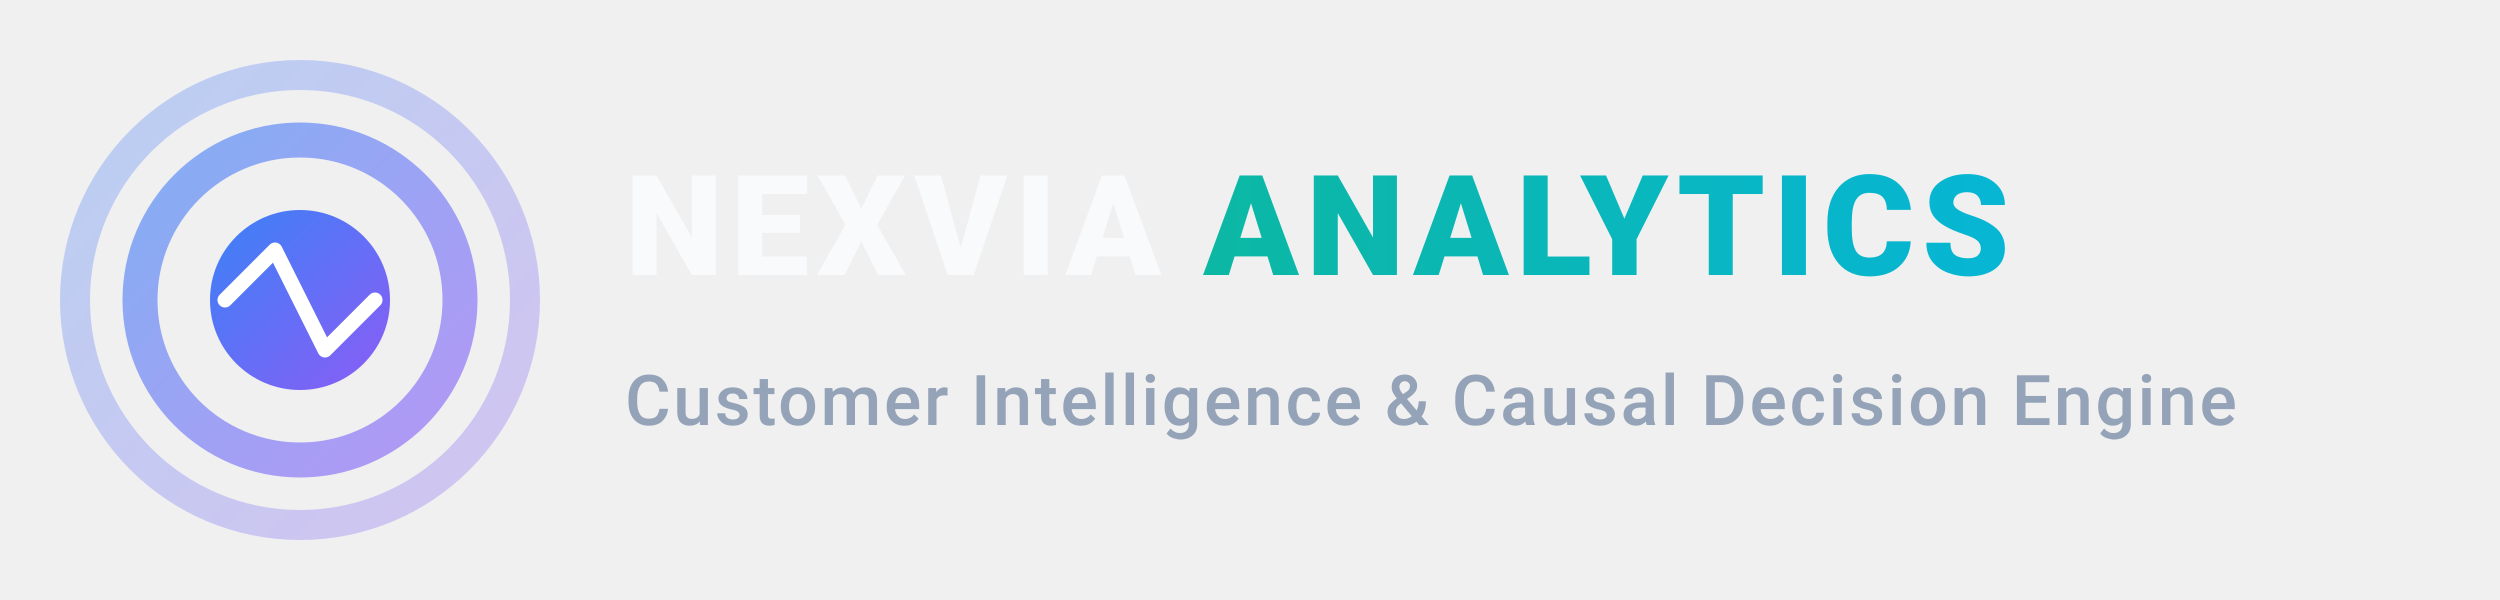
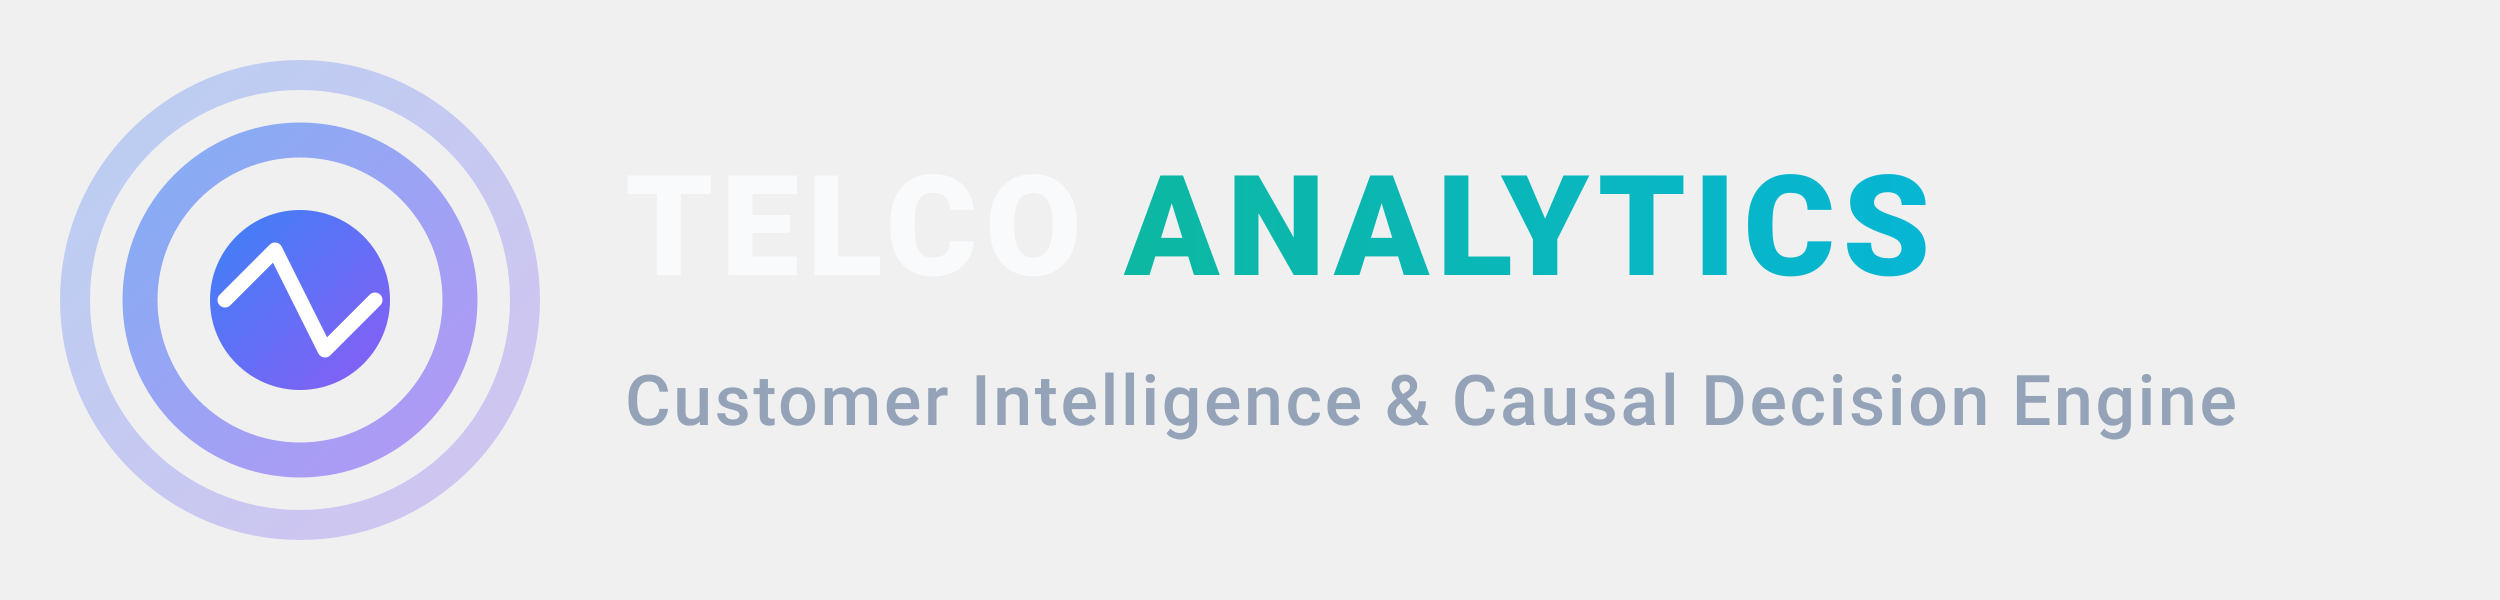
<svg xmlns="http://www.w3.org/2000/svg" viewBox="0 0 500 120" width="100%" height="100%">
  <defs>
    <linearGradient id="grad1" x1="0%" y1="0%" x2="100%" y2="100%">
      <stop offset="0%" style="stop-color:#3b82f6;stop-opacity:1" />
      <stop offset="100%" style="stop-color:#8b5cf6;stop-opacity:1" />
    </linearGradient>
    <linearGradient id="grad2" x1="0%" y1="0%" x2="100%" y2="0%">
      <stop offset="0%" style="stop-color:#10b981;stop-opacity:1" />
      <stop offset="100%" style="stop-color:#06b6d4;stop-opacity:1" />
    </linearGradient>
  </defs>
  <circle cx="60" cy="60" r="45" fill="none" stroke="url(#grad1)" stroke-width="6" opacity="0.3" />
  <circle cx="60" cy="60" r="32" fill="none" stroke="url(#grad1)" stroke-width="7" opacity="0.6" />
  <circle cx="60" cy="60" r="18" fill="url(#grad1)" />
  <path d="M 45 60 L 55 50 L 65 70 L 75 60" fill="none" stroke="#ffffff" stroke-width="3" stroke-linecap="round" stroke-linejoin="round" />
  <text x="125" y="55" font-family="-apple-system, BlinkMacSystemFont, 'Segoe UI', Roboto, Helvetica, Arial, sans-serif" font-size="28" font-weight="800" fill="#f8fafc" letter-spacing="1.5">
-     NEXVIA <tspan fill="url(#grad2)">ANALYTICS</tspan>
+     TELCO <tspan fill="url(#grad2)">ANALYTICS</tspan>
  </text>
  <text x="125" y="85" font-family="-apple-system, BlinkMacSystemFont, 'Segoe UI', Roboto, Helvetica, Arial, sans-serif" font-size="14" font-weight="500" fill="#94a3b8" letter-spacing="0.5">
    Customer Intelligence &amp; Causal Decision Engine
  </text>
</svg>
